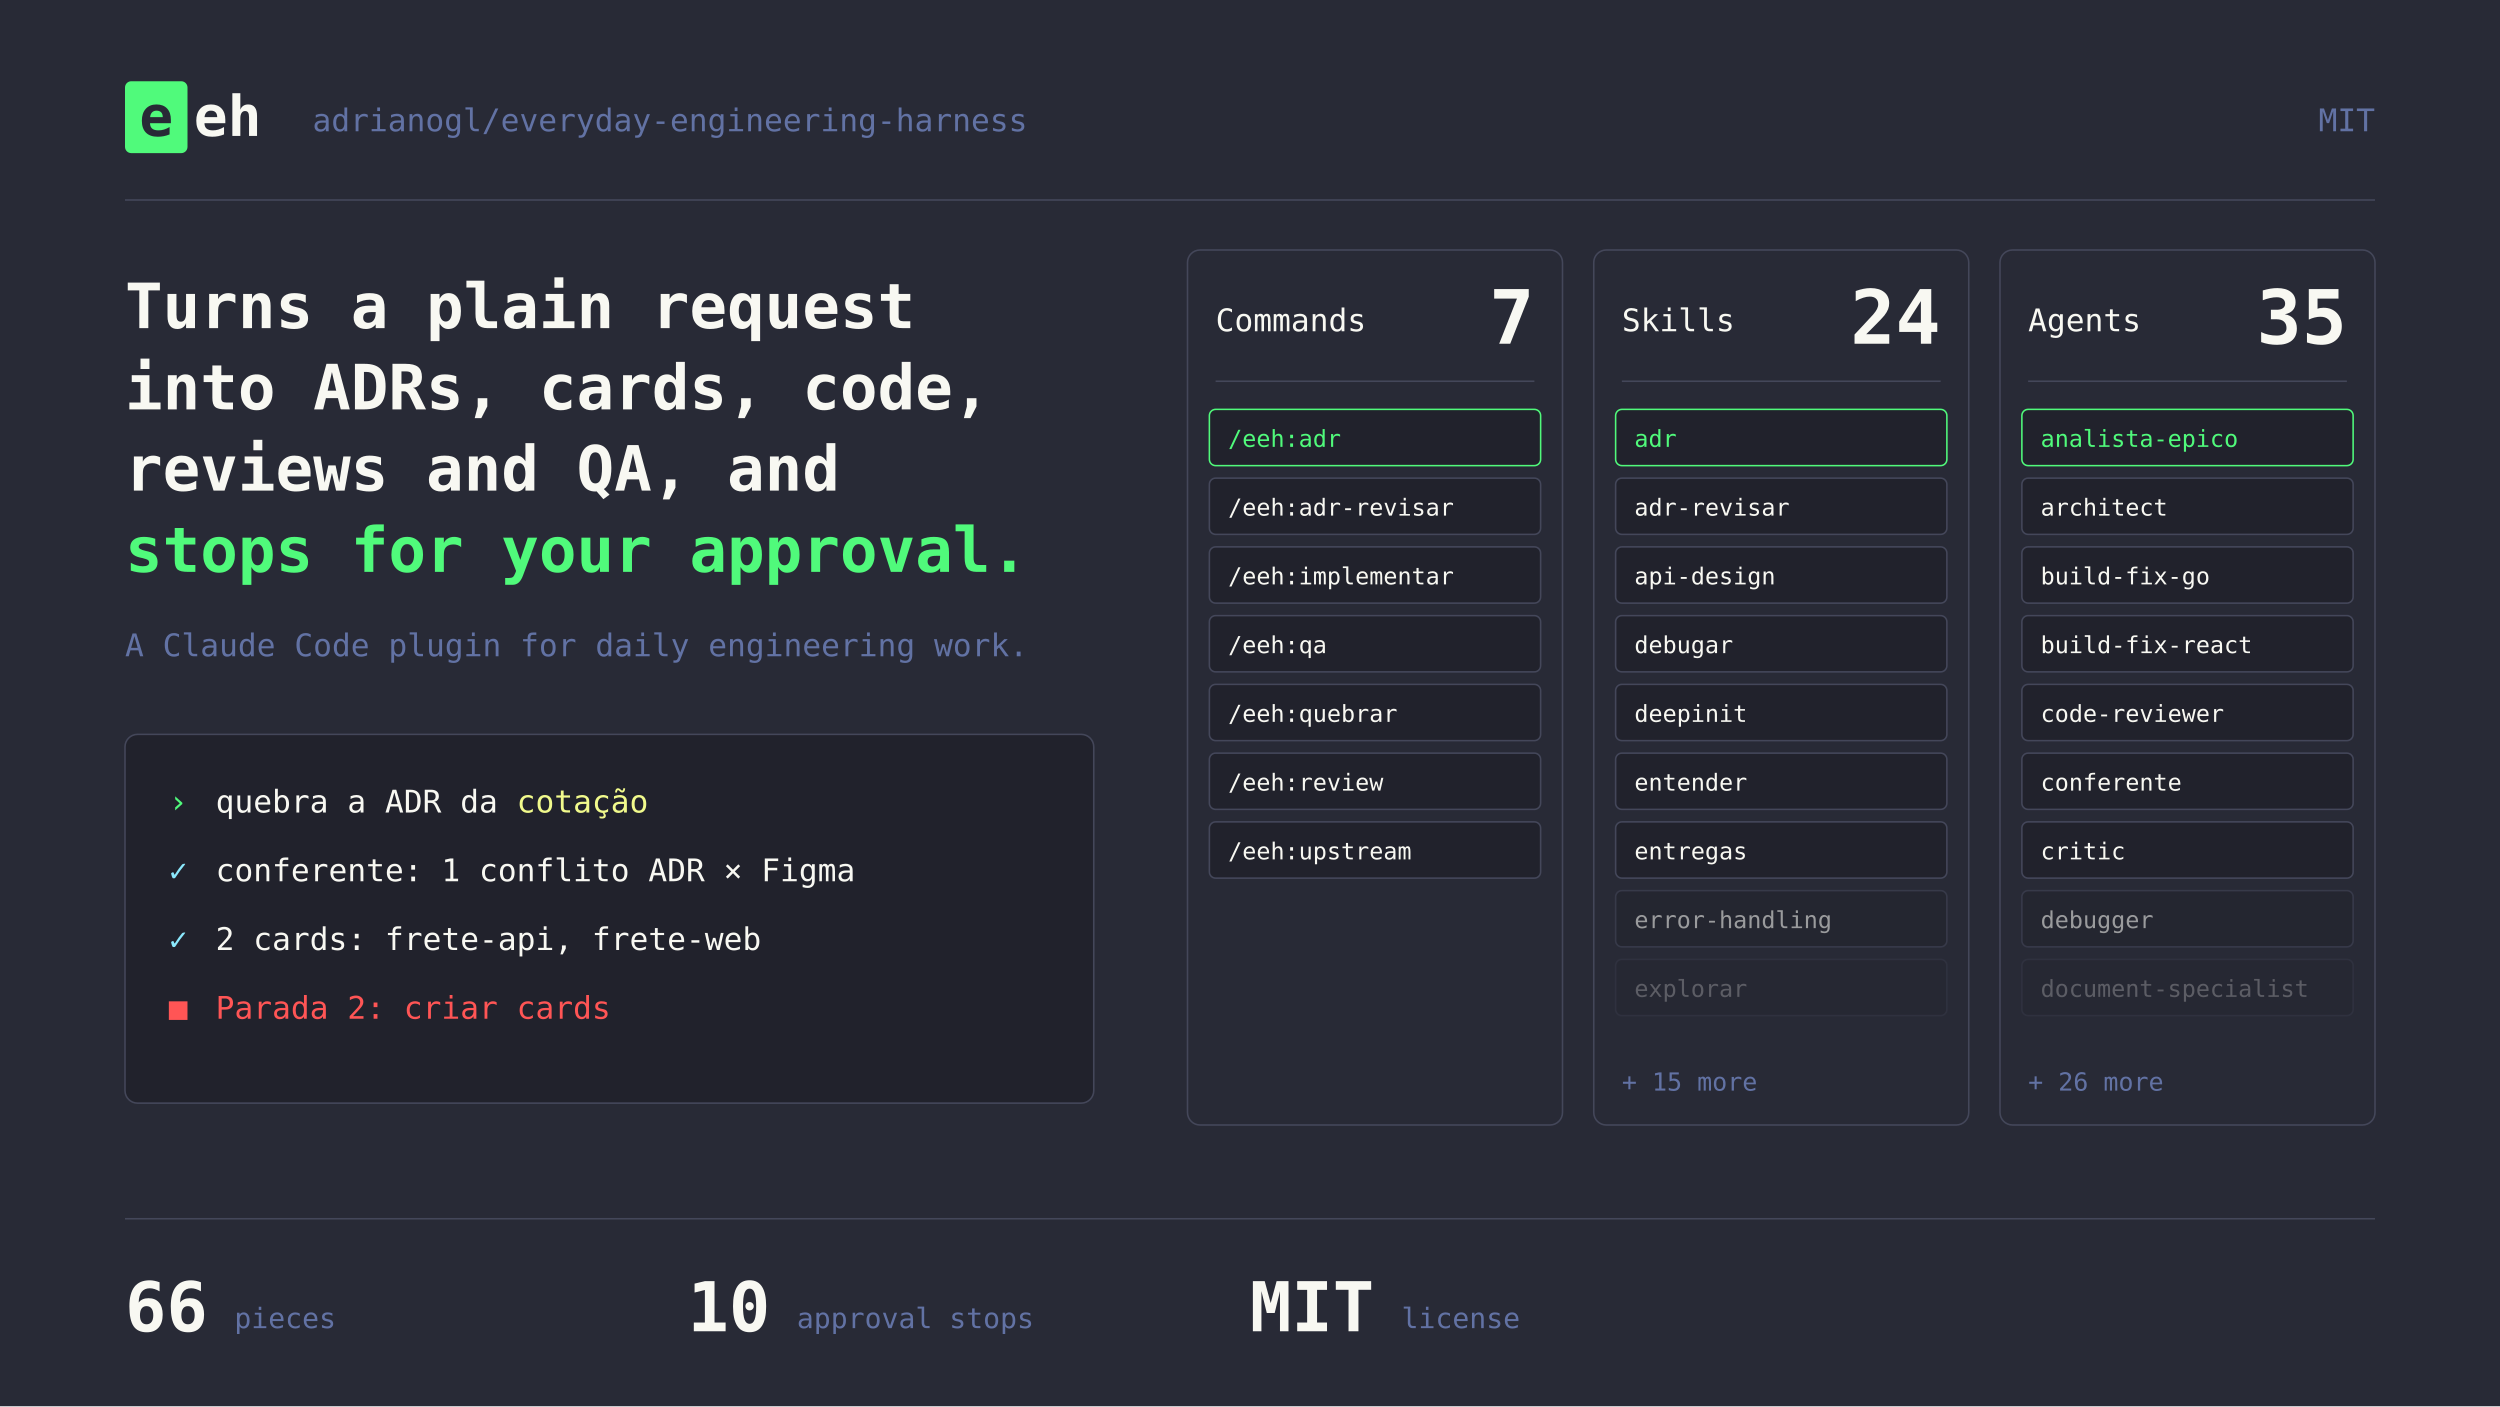
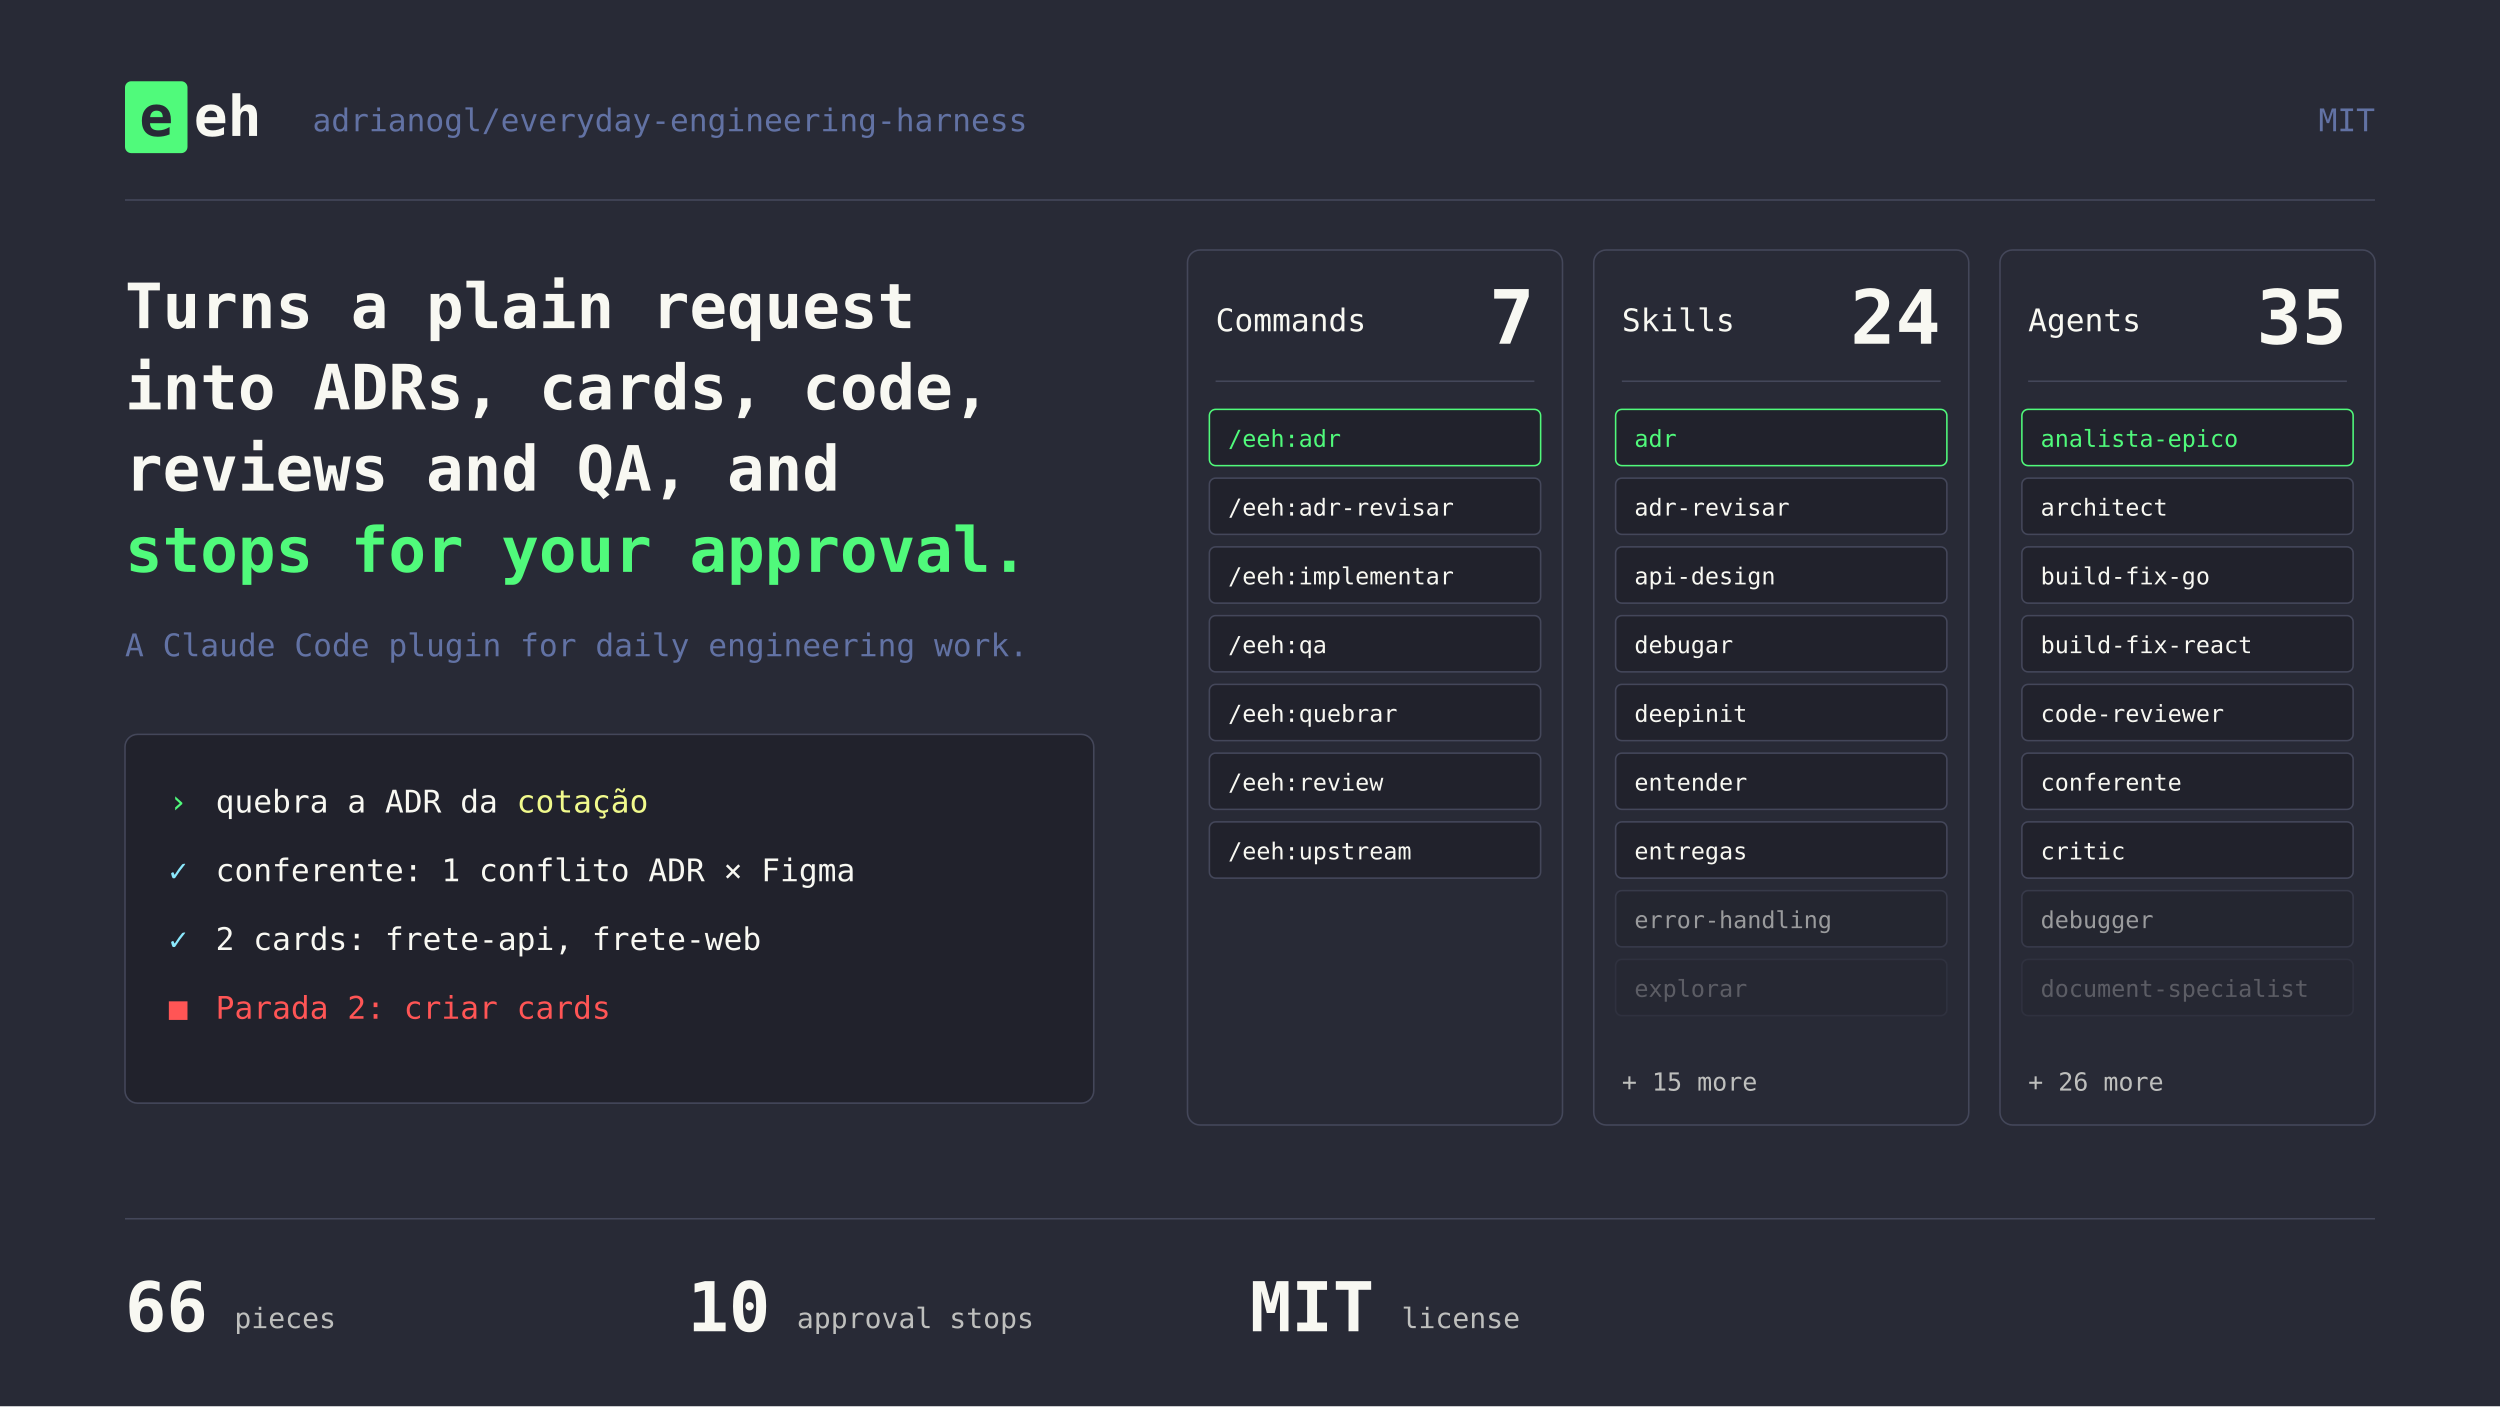
<svg xmlns="http://www.w3.org/2000/svg" width="1600" height="900" viewBox="0 0 1600 900" role="img" aria-label="eeh: 66 pieces, 10 approval stops">
  <rect width="1600" height="900" fill="#282a36" />
  <g font-family="Fira Code, ui-monospace, SFMono-Regular, Menlo, Consolas, monospace">
    <rect x="80" y="52" width="40" height="46" rx="4" fill="#50fa7b" />
    <text x="100" y="87" font-size="36" font-weight="700" fill="#282a36" text-anchor="middle">e</text>
    <text x="124" y="87" font-size="36" font-weight="700" fill="#f8f8f2">eh</text>
    <text x="200" y="84" font-size="20" fill="#6272a4">adrianogl/everyday-engineering-harness</text>
    <text x="1520" y="84" font-size="20" fill="#6272a4" text-anchor="end">MIT</text>
    <line x1="80" y1="128" x2="1520" y2="128" stroke="#44475a" />
    <text x="80" y="210" font-size="40" font-weight="600" fill="#f8f8f2">Turns a plain request</text>
    <text x="80" y="262" font-size="40" font-weight="600" fill="#f8f8f2">into ADRs, cards, code,</text>
    <text x="80" y="314" font-size="40" font-weight="600" fill="#f8f8f2">reviews and QA, and</text>
    <text x="80" y="366" font-size="40" font-weight="600" fill="#50fa7b">stops for your approval.</text>
    <text x="80" y="420" font-size="20" fill="#6272a4">A Claude Code plugin for daily engineering work.</text>
    <rect x="80" y="470" width="620" height="236" rx="8" fill="#21222c" stroke="#44475a" />
    <g font-size="20">
      <text x="108" y="520" fill="#50fa7b">›</text>
      <text x="138" y="520" fill="#f8f8f2">quebra a ADR da <tspan fill="#f1fa8c">cotação</tspan>
      </text>
    </g>
    <g font-size="20">
      <text x="108" y="564" fill="#8be9fd">✓</text>
      <text x="138" y="564" fill="#f8f8f2">conferente: 1 conflito ADR × Figma</text>
    </g>
    <g font-size="20">
      <text x="108" y="608" fill="#8be9fd">✓</text>
      <text x="138" y="608" fill="#f8f8f2">2 cards: frete-api, frete-web</text>
    </g>
    <g font-size="20">
      <text x="108" y="652" fill="#ff5555">■</text>
      <text x="138" y="652" fill="#ff5555">Parada 2: criar cards</text>
    </g>
    <rect x="760" y="160" width="240" height="560" rx="8" fill="#282a36" stroke="#44475a" />
    <text x="778" y="212" font-size="20" fill="#f8f8f2">Commands</text>
    <text x="982" y="220" font-size="48" font-weight="600" fill="#f8f8f2" text-anchor="end">7</text>
    <line x1="778" y1="244" x2="982" y2="244" stroke="#44475a" />
    <g opacity="1">
      <rect x="774" y="262" width="212" height="36" rx="4" fill="#21222c" stroke="#50fa7b" />
      <text x="786" y="286" font-size="15" fill="#50fa7b">/eeh:adr</text>
    </g>
    <g opacity="1">
      <rect x="774" y="306" width="212" height="36" rx="4" fill="#21222c" stroke="#44475a" />
      <text x="786" y="330" font-size="15" fill="#f8f8f2">/eeh:adr-revisar</text>
    </g>
    <g opacity="1">
      <rect x="774" y="350" width="212" height="36" rx="4" fill="#21222c" stroke="#44475a" />
      <text x="786" y="374" font-size="15" fill="#f8f8f2">/eeh:implementar</text>
    </g>
    <g opacity="1">
      <rect x="774" y="394" width="212" height="36" rx="4" fill="#21222c" stroke="#44475a" />
      <text x="786" y="418" font-size="15" fill="#f8f8f2">/eeh:qa</text>
    </g>
    <g opacity="1">
      <rect x="774" y="438" width="212" height="36" rx="4" fill="#21222c" stroke="#44475a" />
      <text x="786" y="462" font-size="15" fill="#f8f8f2">/eeh:quebrar</text>
    </g>
    <g opacity="1">
      <rect x="774" y="482" width="212" height="36" rx="4" fill="#21222c" stroke="#44475a" />
      <text x="786" y="506" font-size="15" fill="#f8f8f2">/eeh:review</text>
    </g>
    <g opacity="1">
      <rect x="774" y="526" width="212" height="36" rx="4" fill="#21222c" stroke="#44475a" />
      <text x="786" y="550" font-size="15" fill="#f8f8f2">/eeh:upstream</text>
    </g>
    <rect x="1020" y="160" width="240" height="560" rx="8" fill="#282a36" stroke="#44475a" />
    <text x="1038" y="212" font-size="20" fill="#f8f8f2">Skills</text>
    <text x="1242" y="220" font-size="48" font-weight="600" fill="#f8f8f2" text-anchor="end">24</text>
    <line x1="1038" y1="244" x2="1242" y2="244" stroke="#44475a" />
    <g opacity="1">
      <rect x="1034" y="262" width="212" height="36" rx="4" fill="#21222c" stroke="#50fa7b" />
      <text x="1046" y="286" font-size="15" fill="#50fa7b">adr</text>
    </g>
    <g opacity="1">
      <rect x="1034" y="306" width="212" height="36" rx="4" fill="#21222c" stroke="#44475a" />
      <text x="1046" y="330" font-size="15" fill="#f8f8f2">adr-revisar</text>
    </g>
    <g opacity="1">
      <rect x="1034" y="350" width="212" height="36" rx="4" fill="#21222c" stroke="#44475a" />
      <text x="1046" y="374" font-size="15" fill="#f8f8f2">api-design</text>
    </g>
    <g opacity="1">
      <rect x="1034" y="394" width="212" height="36" rx="4" fill="#21222c" stroke="#44475a" />
      <text x="1046" y="418" font-size="15" fill="#f8f8f2">debugar</text>
    </g>
    <g opacity="1">
      <rect x="1034" y="438" width="212" height="36" rx="4" fill="#21222c" stroke="#44475a" />
      <text x="1046" y="462" font-size="15" fill="#f8f8f2">deepinit</text>
    </g>
    <g opacity="1">
      <rect x="1034" y="482" width="212" height="36" rx="4" fill="#21222c" stroke="#44475a" />
      <text x="1046" y="506" font-size="15" fill="#f8f8f2">entender</text>
    </g>
    <g opacity="1">
      <rect x="1034" y="526" width="212" height="36" rx="4" fill="#21222c" stroke="#44475a" />
      <text x="1046" y="550" font-size="15" fill="#f8f8f2">entregas</text>
    </g>
    <g opacity="0.55">
      <rect x="1034" y="570" width="212" height="36" rx="4" fill="#21222c" stroke="#44475a" />
      <text x="1046" y="594" font-size="15" fill="#f8f8f2">error-handling</text>
    </g>
    <g opacity="0.25">
      <rect x="1034" y="614" width="212" height="36" rx="4" fill="#21222c" stroke="#44475a" />
      <text x="1046" y="638" font-size="15" fill="#f8f8f2">explorar</text>
    </g>
-     <text x="1038" y="698" font-size="16" fill="#6272a4">+ 15 more</text>
+     <text x="1038" y="698" font-size="16" fill="#f8f8f2" fill-opacity="0.72">+ 15 more</text>
    <rect x="1280" y="160" width="240" height="560" rx="8" fill="#282a36" stroke="#44475a" />
    <text x="1298" y="212" font-size="20" fill="#f8f8f2">Agents</text>
    <text x="1502" y="220" font-size="48" font-weight="600" fill="#f8f8f2" text-anchor="end">35</text>
    <line x1="1298" y1="244" x2="1502" y2="244" stroke="#44475a" />
    <g opacity="1">
      <rect x="1294" y="262" width="212" height="36" rx="4" fill="#21222c" stroke="#50fa7b" />
      <text x="1306" y="286" font-size="15" fill="#50fa7b">analista-epico</text>
    </g>
    <g opacity="1">
      <rect x="1294" y="306" width="212" height="36" rx="4" fill="#21222c" stroke="#44475a" />
      <text x="1306" y="330" font-size="15" fill="#f8f8f2">architect</text>
    </g>
    <g opacity="1">
      <rect x="1294" y="350" width="212" height="36" rx="4" fill="#21222c" stroke="#44475a" />
      <text x="1306" y="374" font-size="15" fill="#f8f8f2">build-fix-go</text>
    </g>
    <g opacity="1">
      <rect x="1294" y="394" width="212" height="36" rx="4" fill="#21222c" stroke="#44475a" />
      <text x="1306" y="418" font-size="15" fill="#f8f8f2">build-fix-react</text>
    </g>
    <g opacity="1">
      <rect x="1294" y="438" width="212" height="36" rx="4" fill="#21222c" stroke="#44475a" />
      <text x="1306" y="462" font-size="15" fill="#f8f8f2">code-reviewer</text>
    </g>
    <g opacity="1">
      <rect x="1294" y="482" width="212" height="36" rx="4" fill="#21222c" stroke="#44475a" />
      <text x="1306" y="506" font-size="15" fill="#f8f8f2">conferente</text>
    </g>
    <g opacity="1">
      <rect x="1294" y="526" width="212" height="36" rx="4" fill="#21222c" stroke="#44475a" />
      <text x="1306" y="550" font-size="15" fill="#f8f8f2">critic</text>
    </g>
    <g opacity="0.55">
      <rect x="1294" y="570" width="212" height="36" rx="4" fill="#21222c" stroke="#44475a" />
      <text x="1306" y="594" font-size="15" fill="#f8f8f2">debugger</text>
    </g>
    <g opacity="0.25">
      <rect x="1294" y="614" width="212" height="36" rx="4" fill="#21222c" stroke="#44475a" />
      <text x="1306" y="638" font-size="15" fill="#f8f8f2">document-specialist</text>
    </g>
-     <text x="1298" y="698" font-size="16" fill="#6272a4">+ 26 more</text>
+     <text x="1298" y="698" font-size="16" fill="#f8f8f2" fill-opacity="0.72">+ 26 more</text>
    <line x1="80" y1="780" x2="1520" y2="780" stroke="#44475a" />
    <text x="80" y="852" font-size="44" font-weight="600" fill="#f8f8f2">66</text>
-     <text x="150" y="850" font-size="18" fill="#6272a4">pieces</text>
+     <text x="150" y="850" font-size="18" fill="#f8f8f2" fill-opacity="0.72">pieces</text>
    <text x="440" y="852" font-size="44" font-weight="600" fill="#f8f8f2">10</text>
-     <text x="510" y="850" font-size="18" fill="#6272a4">approval stops</text>
+     <text x="510" y="850" font-size="18" fill="#f8f8f2" fill-opacity="0.72">approval stops</text>
    <text x="800" y="852" font-size="44" font-weight="600" fill="#f8f8f2">MIT</text>
-     <text x="897" y="850" font-size="18" fill="#6272a4">license</text>
+     <text x="897" y="850" font-size="18" fill="#f8f8f2" fill-opacity="0.72">license</text>
  </g>
</svg>
